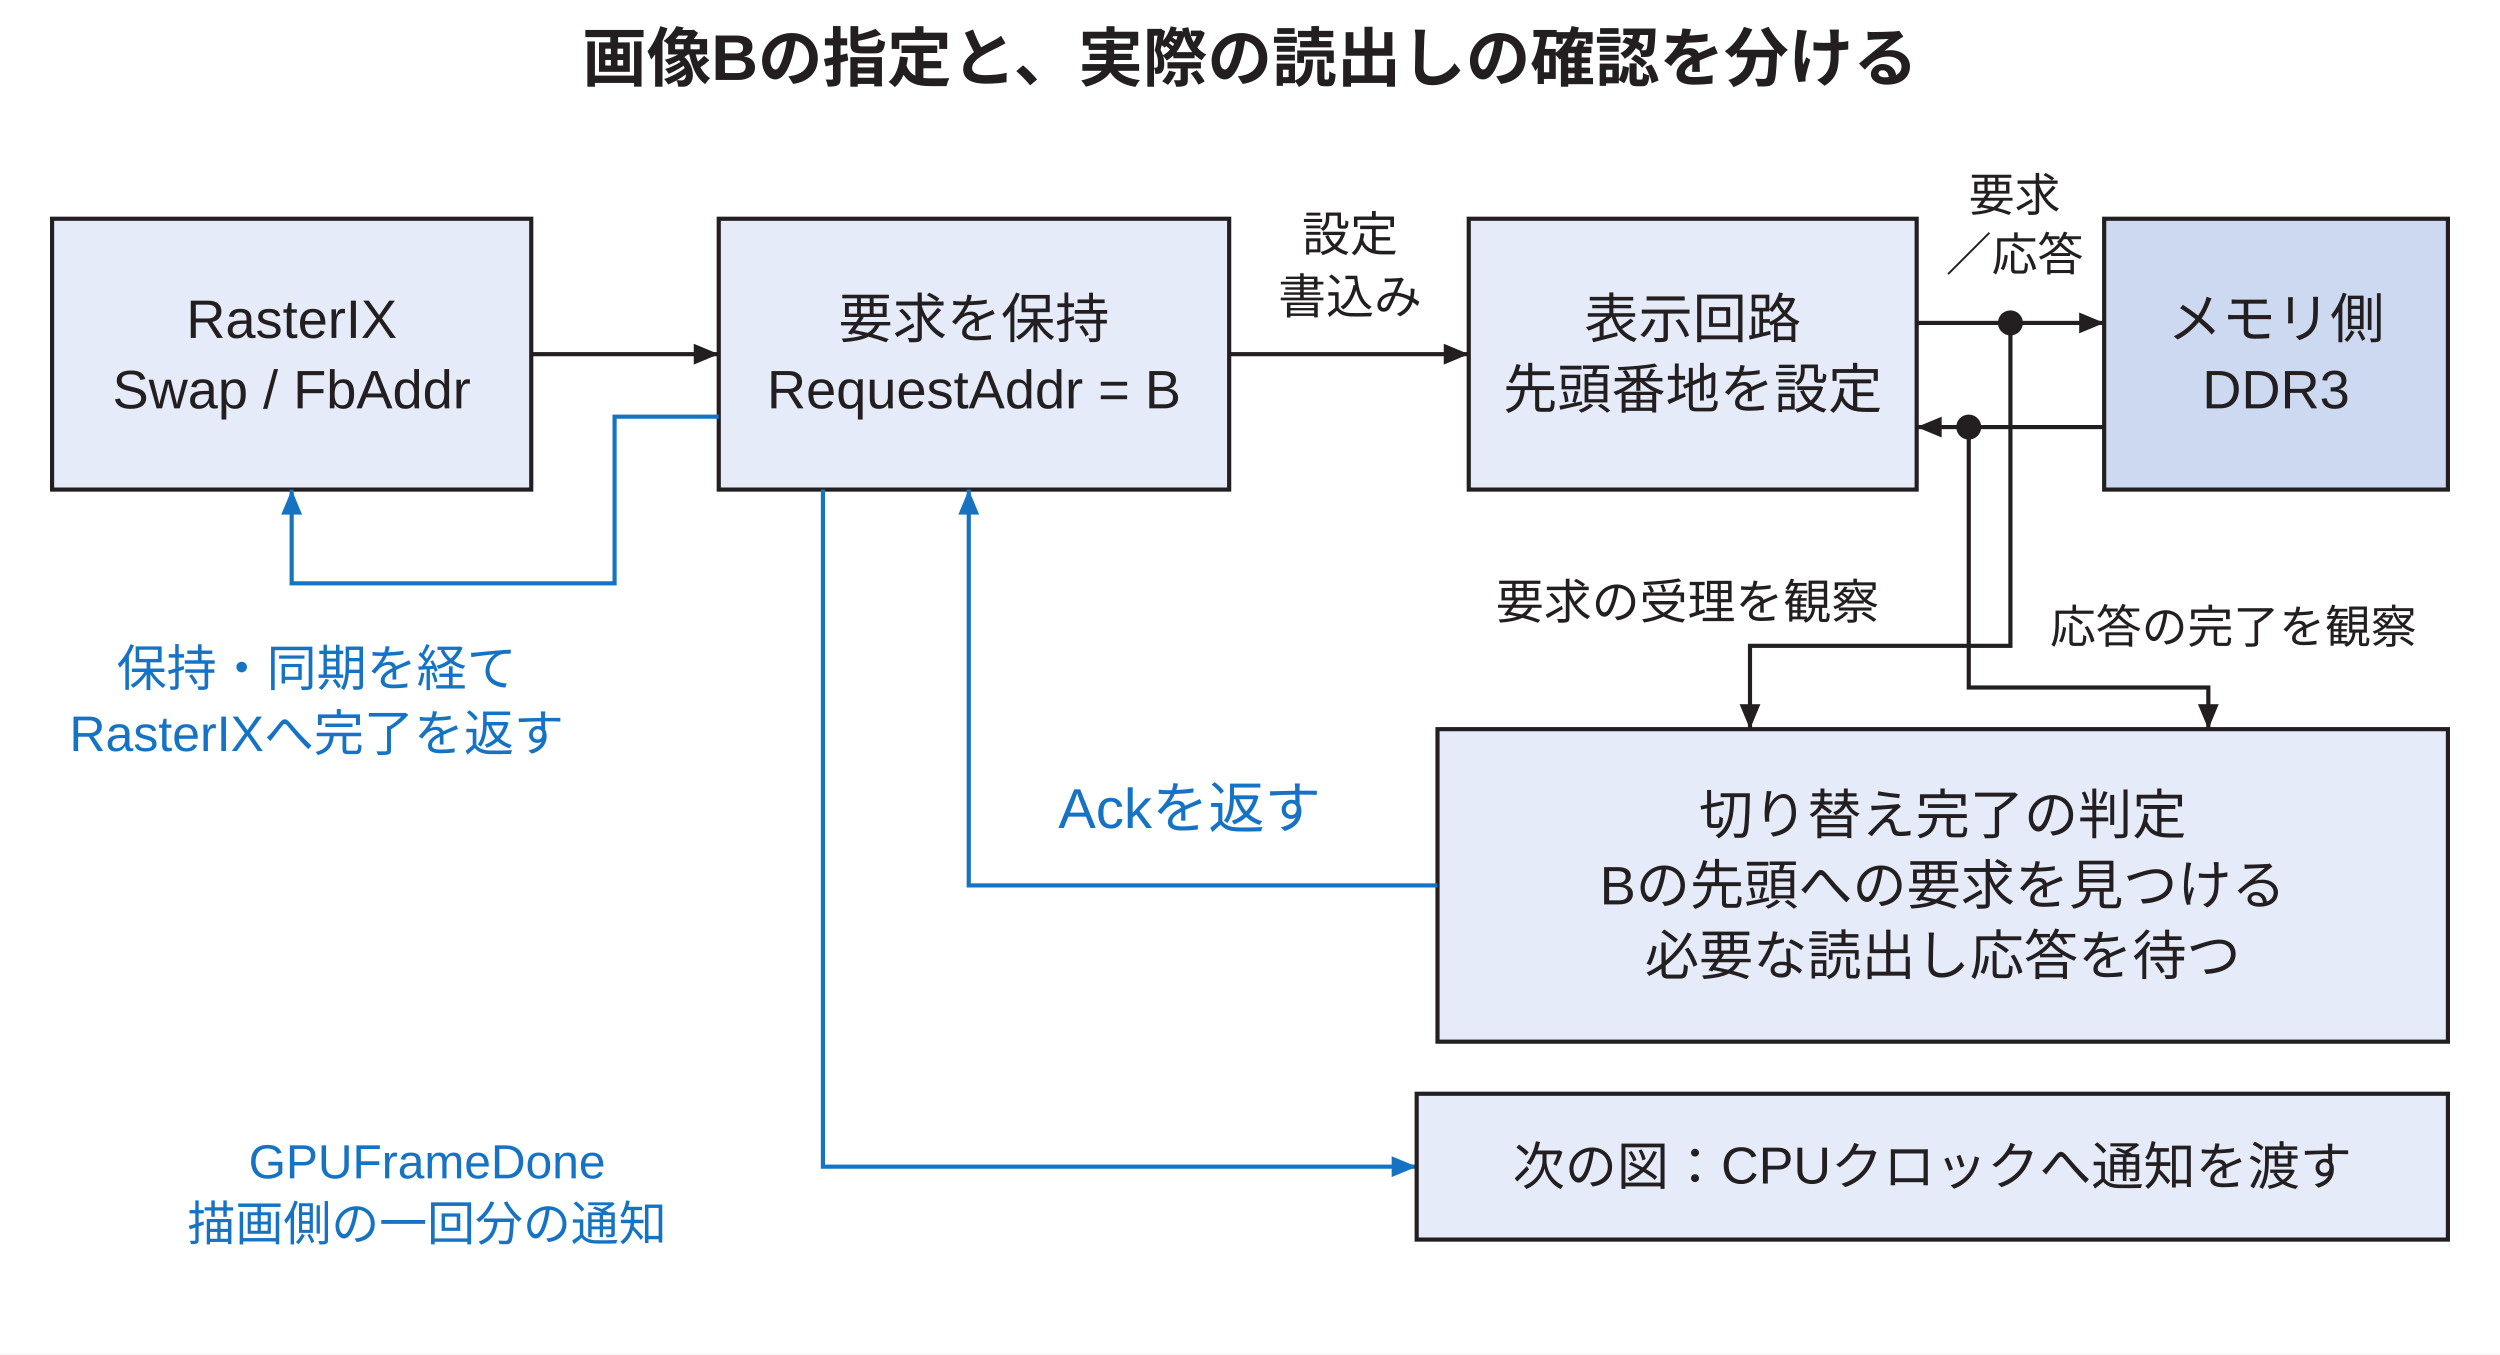
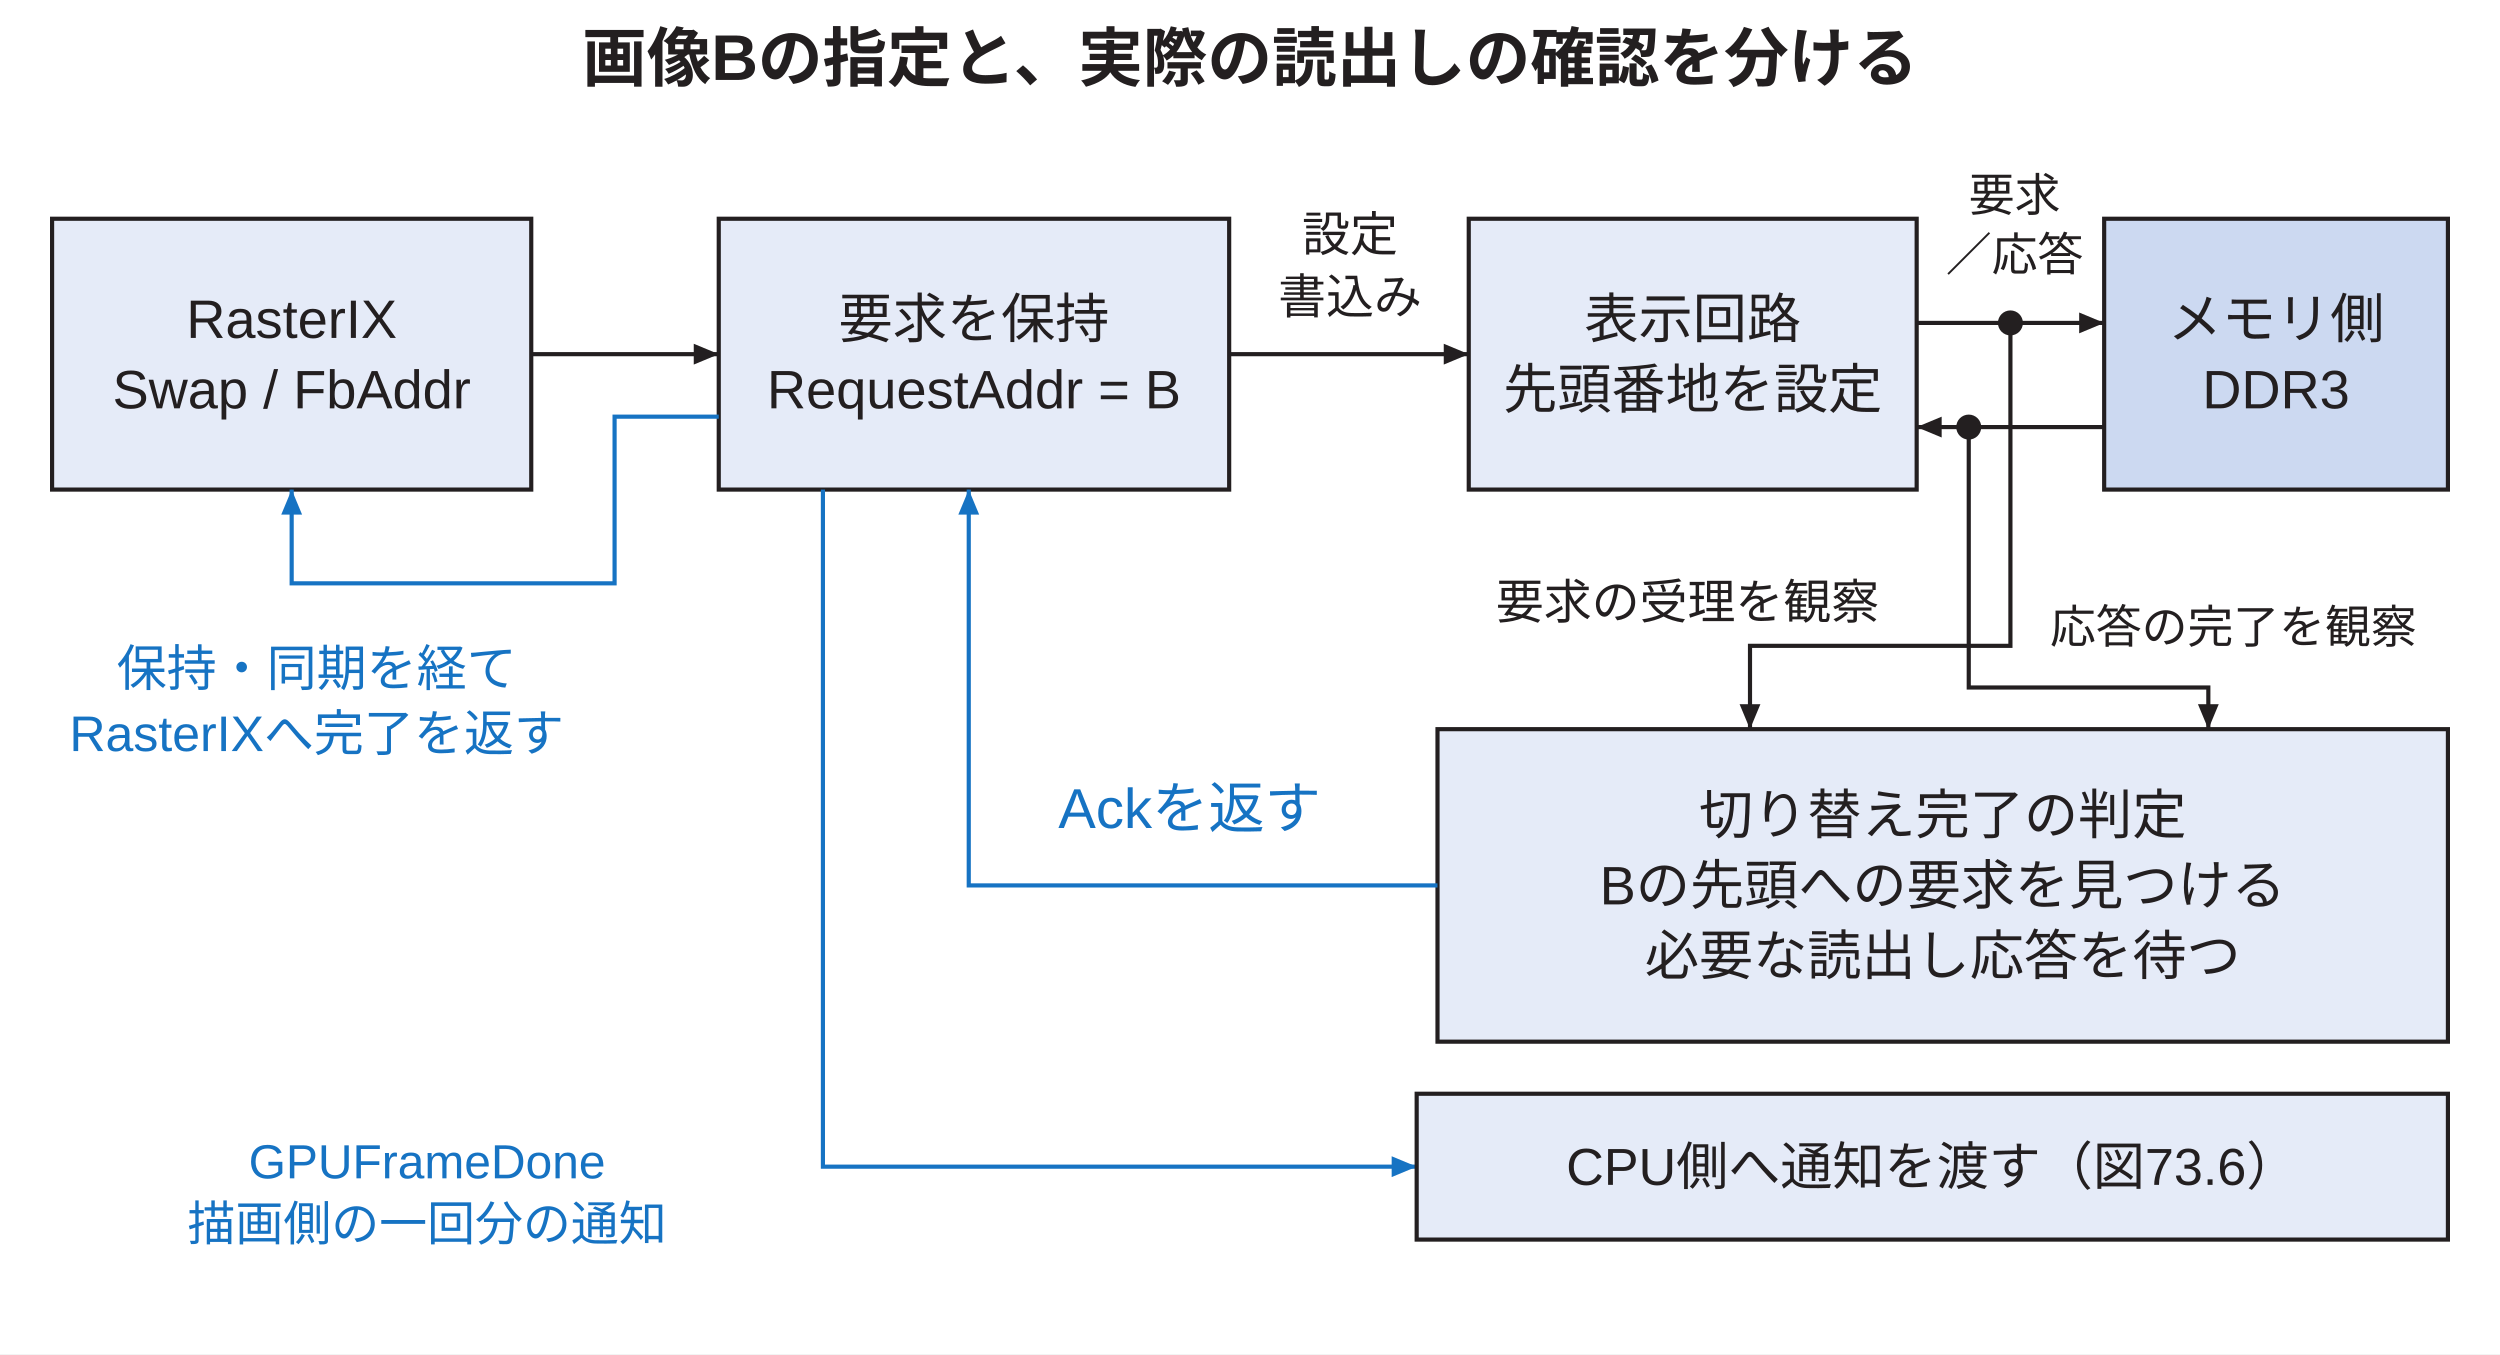
<svg xmlns="http://www.w3.org/2000/svg" width="1200" height="650" viewBox="0 0 1200 650">
  <rect width="100%" height="100%" fill="white" />
  <text x="600.0" y="38.85" text-anchor="middle" font-family="Arial,Noto Sans JP,Meiryo,sans-serif" font-size="31" font-weight="700" fill="#231F20">画像Bの指定と、実際の読出しの確認を分ける</text>
  <rect x="25" y="105" width="230" height="130" fill="#E5EBF8" stroke="#231F20" stroke-width="2" />
  <text x="140.0" y="162.2" text-anchor="middle" font-family="Arial,Noto Sans JP,Meiryo,sans-serif" font-size="26" font-weight="400" fill="#231F20">RasterIX</text>
  <text x="140.0" y="196.0" text-anchor="middle" font-family="Arial,Noto Sans JP,Meiryo,sans-serif" font-size="26" font-weight="400" fill="#231F20">Swap / FbAddr</text>
  <rect x="345" y="105" width="245" height="130" fill="#E5EBF8" stroke="#231F20" stroke-width="2" />
  <text x="467.5" y="162.2" text-anchor="middle" font-family="Arial,Noto Sans JP,Meiryo,sans-serif" font-size="26" font-weight="400" fill="#231F20">要求を保持</text>
  <text x="467.5" y="196.0" text-anchor="middle" font-family="Arial,Noto Sans JP,Meiryo,sans-serif" font-size="26" font-weight="400" fill="#231F20">RequestAddr = B</text>
  <rect x="705" y="105" width="215" height="130" fill="#E5EBF8" stroke="#231F20" stroke-width="2" />
  <text x="812.5" y="162.2" text-anchor="middle" font-family="Arial,Noto Sans JP,Meiryo,sans-serif" font-size="26" font-weight="400" fill="#231F20">表示回路</text>
  <text x="812.5" y="196.0" text-anchor="middle" font-family="Arial,Noto Sans JP,Meiryo,sans-serif" font-size="26" font-weight="400" fill="#231F20">先頭番地を設定</text>
  <rect x="1010" y="105" width="165" height="130" fill="#CCD9F1" stroke="#231F20" stroke-width="2" />
  <text x="1092.5" y="162.2" text-anchor="middle" font-family="Arial,Noto Sans JP,Meiryo,sans-serif" font-size="26" font-weight="400" fill="#231F20">メモリ側</text>
  <text x="1092.5" y="196.0" text-anchor="middle" font-family="Arial,Noto Sans JP,Meiryo,sans-serif" font-size="26" font-weight="400" fill="#231F20">DDR3</text>
  <polyline points="255,170 345,170" fill="none" stroke="#231F20" stroke-width="2" />
  <polygon points="345,170 333.0,175.0 333.0,165.0" fill="#231F20" />
  <polyline points="590,170 705,170" fill="none" stroke="#231F20" stroke-width="2" />
  <polygon points="705,170 693.0,175.0 693.0,165.0" fill="#231F20" />
  <text x="648.0" y="120.6" text-anchor="middle" font-family="Arial,Noto Sans JP,Meiryo,sans-serif" font-size="23" font-weight="400" fill="#231F20">設定</text>
  <text x="648.0" y="150.5" text-anchor="middle" font-family="Arial,Noto Sans JP,Meiryo,sans-serif" font-size="23" font-weight="400" fill="#231F20">書込み</text>
  <polyline points="920,155 1010,155" fill="none" stroke="#231F20" stroke-width="2" />
  <polygon points="1010,155 998.0,160.0 998.0,150.0" fill="#231F20" />
  <polyline points="1010,205 920,205" fill="none" stroke="#231F20" stroke-width="2" />
  <polygon points="920,205 932.0,200.0 932.0,210.0" fill="#231F20" />
  <text x="967.0" y="101.4" text-anchor="middle" font-family="Arial,Noto Sans JP,Meiryo,sans-serif" font-size="22" font-weight="400" fill="#231F20">要求</text>
  <text x="967.0" y="130.0" text-anchor="middle" font-family="Arial,Noto Sans JP,Meiryo,sans-serif" font-size="22" font-weight="400" fill="#231F20">／応答</text>
  <rect x="690" y="350" width="485" height="150" fill="#E5EBF8" stroke="#231F20" stroke-width="2" />
  <text x="932.5" y="400.3" text-anchor="middle" font-family="Arial,Noto Sans JP,Meiryo,sans-serif" font-size="26" font-weight="400" fill="#231F20">切り替え完了の判定</text>
  <text x="932.5" y="434.1" text-anchor="middle" font-family="Arial,Noto Sans JP,Meiryo,sans-serif" font-size="26" font-weight="400" fill="#231F20">Bの先頭への要求を見つける</text>
  <text x="932.5" y="467.9" text-anchor="middle" font-family="Arial,Noto Sans JP,Meiryo,sans-serif" font-size="26" font-weight="400" fill="#231F20">必要な読出し応答を待つ</text>
  <polyline points="965,155 965,310 840,310 840,350" fill="none" stroke="#231F20" stroke-width="2" />
  <polygon points="840,350 835.0,338.0 845.0,338.0" fill="#231F20" />
  <ellipse cx="965.0" cy="155.0" rx="5.0" ry="5.0" fill="#231F20" stroke="#231F20" stroke-width="2" />
  <polyline points="945,205 945,330 1060,330 1060,350" fill="none" stroke="#231F20" stroke-width="2" />
  <polygon points="1060,350 1055.0,338.0 1065.0,338.0" fill="#231F20" />
  <ellipse cx="945.0" cy="205.0" rx="5.0" ry="5.0" fill="#231F20" stroke="#231F20" stroke-width="2" />
  <text x="810.0" y="297.05" text-anchor="middle" font-family="Arial,Noto Sans JP,Meiryo,sans-serif" font-size="23" font-weight="400" fill="#231F20">要求の受理を観察</text>
  <text x="1072.0" y="308.7" text-anchor="middle" font-family="Arial,Noto Sans JP,Meiryo,sans-serif" font-size="22" font-weight="400" fill="#231F20">応答の完了を観察</text>
  <polyline points="690,425 465,425 465,235" fill="none" stroke="#1673C3" stroke-width="2" />
  <polygon points="465,235 470.0,247.0 460.0,247.0" fill="#1673C3" />
  <text x="571.0" y="397.45" text-anchor="middle" font-family="Arial,Noto Sans JP,Meiryo,sans-serif" font-size="27" font-weight="400" fill="#1673C3">Ackを返す</text>
  <polyline points="345,200 295,200 295,280 140,280 140,235" fill="none" stroke="#1673C3" stroke-width="2" />
  <polygon points="140,235 145.0,247.0 135.0,247.0" fill="#1673C3" />
  <text x="152.0" y="329.3" text-anchor="middle" font-family="Arial,Noto Sans JP,Meiryo,sans-serif" font-size="24" font-weight="400" fill="#1673C3">保持・同期を経て</text>
  <text x="152.0" y="360.5" text-anchor="middle" font-family="Arial,Noto Sans JP,Meiryo,sans-serif" font-size="24" font-weight="400" fill="#1673C3">RasterIXへ完了を返す</text>
  <polyline points="395,235 395,560 680,560" fill="none" stroke="#1673C3" stroke-width="2" />
  <polygon points="680,560 668.0,565.0 668.0,555.0" fill="#1673C3" />
  <text x="205.0" y="565.6" text-anchor="middle" font-family="Arial,Noto Sans JP,Meiryo,sans-serif" font-size="23" font-weight="400" fill="#1673C3">GPUFrameDone</text>
  <text x="205.0" y="595.5" text-anchor="middle" font-family="Arial,Noto Sans JP,Meiryo,sans-serif" font-size="23" font-weight="400" fill="#1673C3">描画側の一回分の通知</text>
  <rect x="680" y="525" width="495" height="70" fill="#E5EBF8" stroke="#231F20" stroke-width="2" />
-   <text x="927.5" y="568.75" text-anchor="middle" font-family="Arial,Noto Sans JP,Meiryo,sans-serif" font-size="25" font-weight="400" fill="#231F20">次の図：CPUクロックへ通知を渡す</text>
+   <text x="927.5" y="568.75" text-anchor="middle" font-family="Arial,Noto Sans JP,Meiryo,sans-serif" font-size="25" font-weight="400" fill="#231F20">CPU側へ通知を渡す（図73.6）</text>
</svg>
